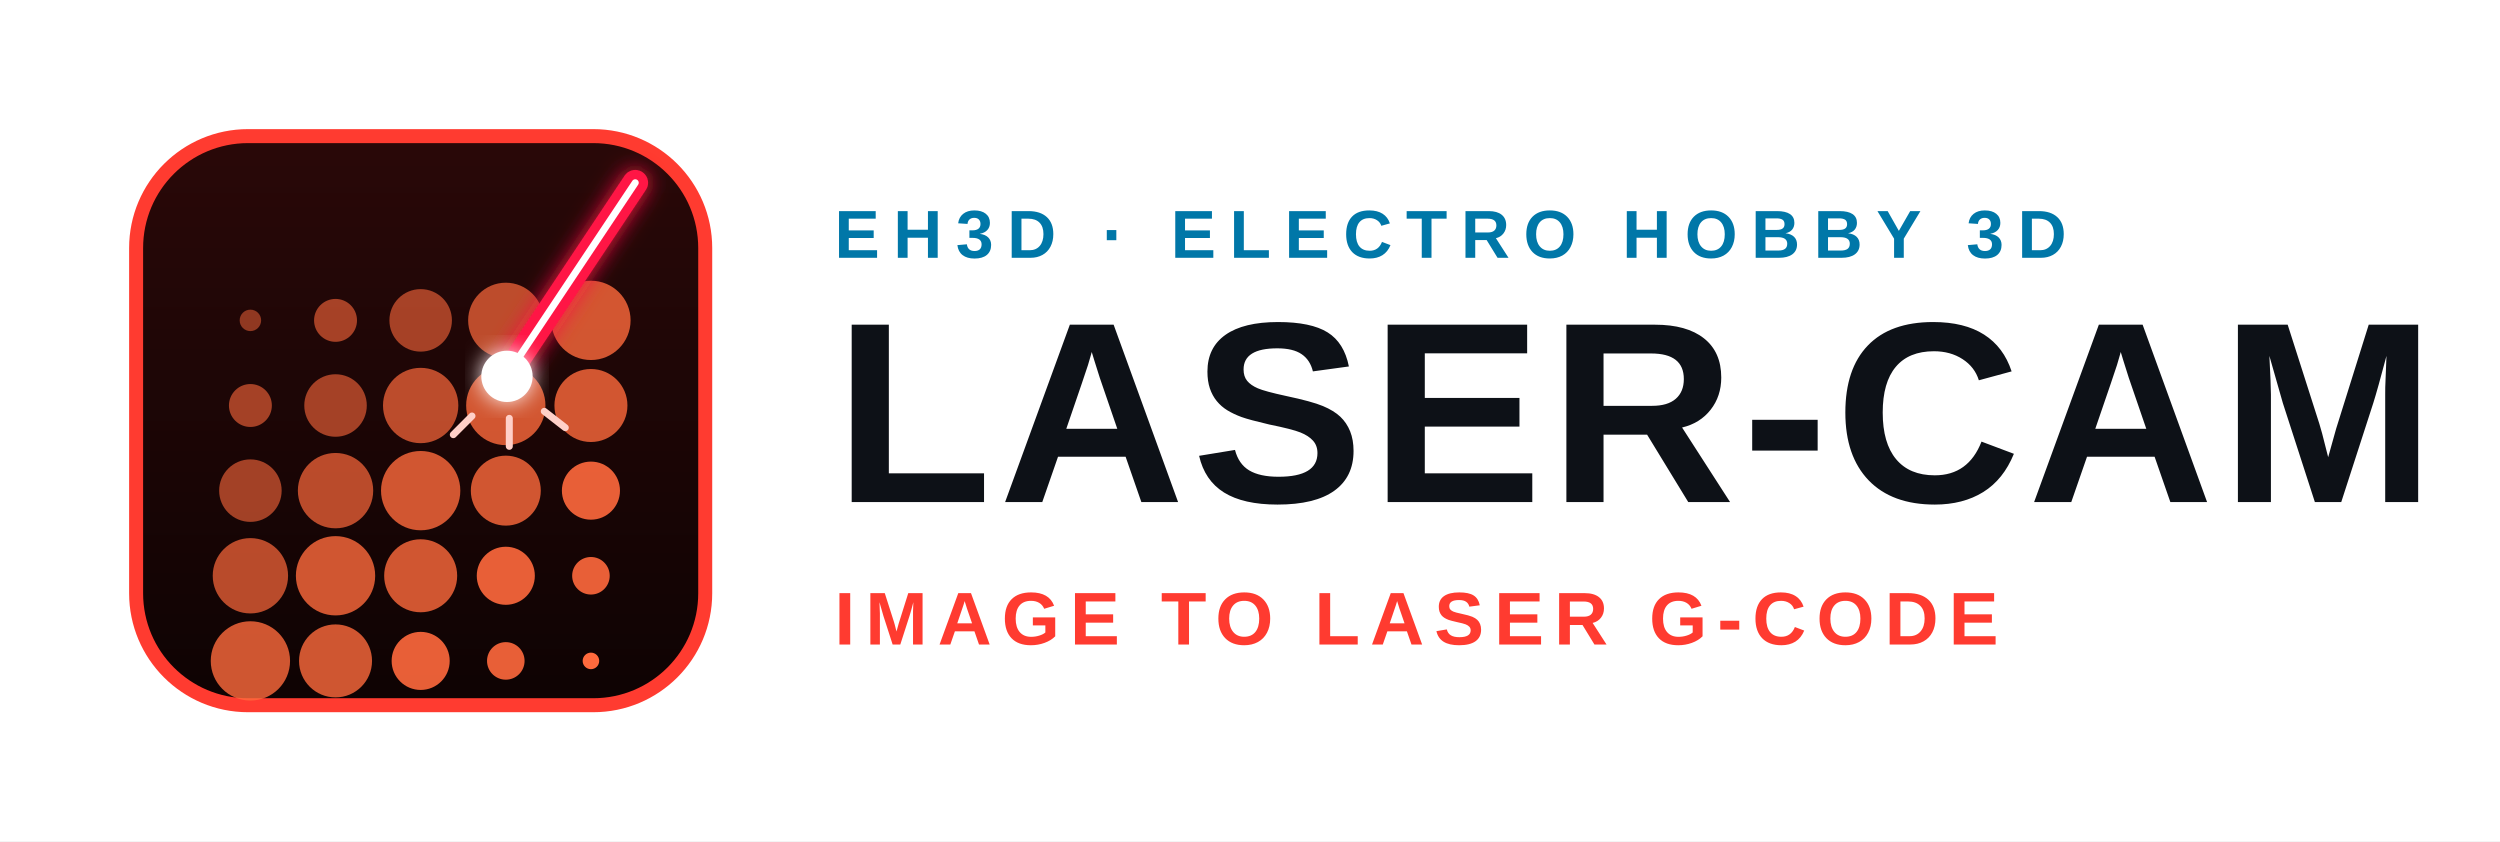
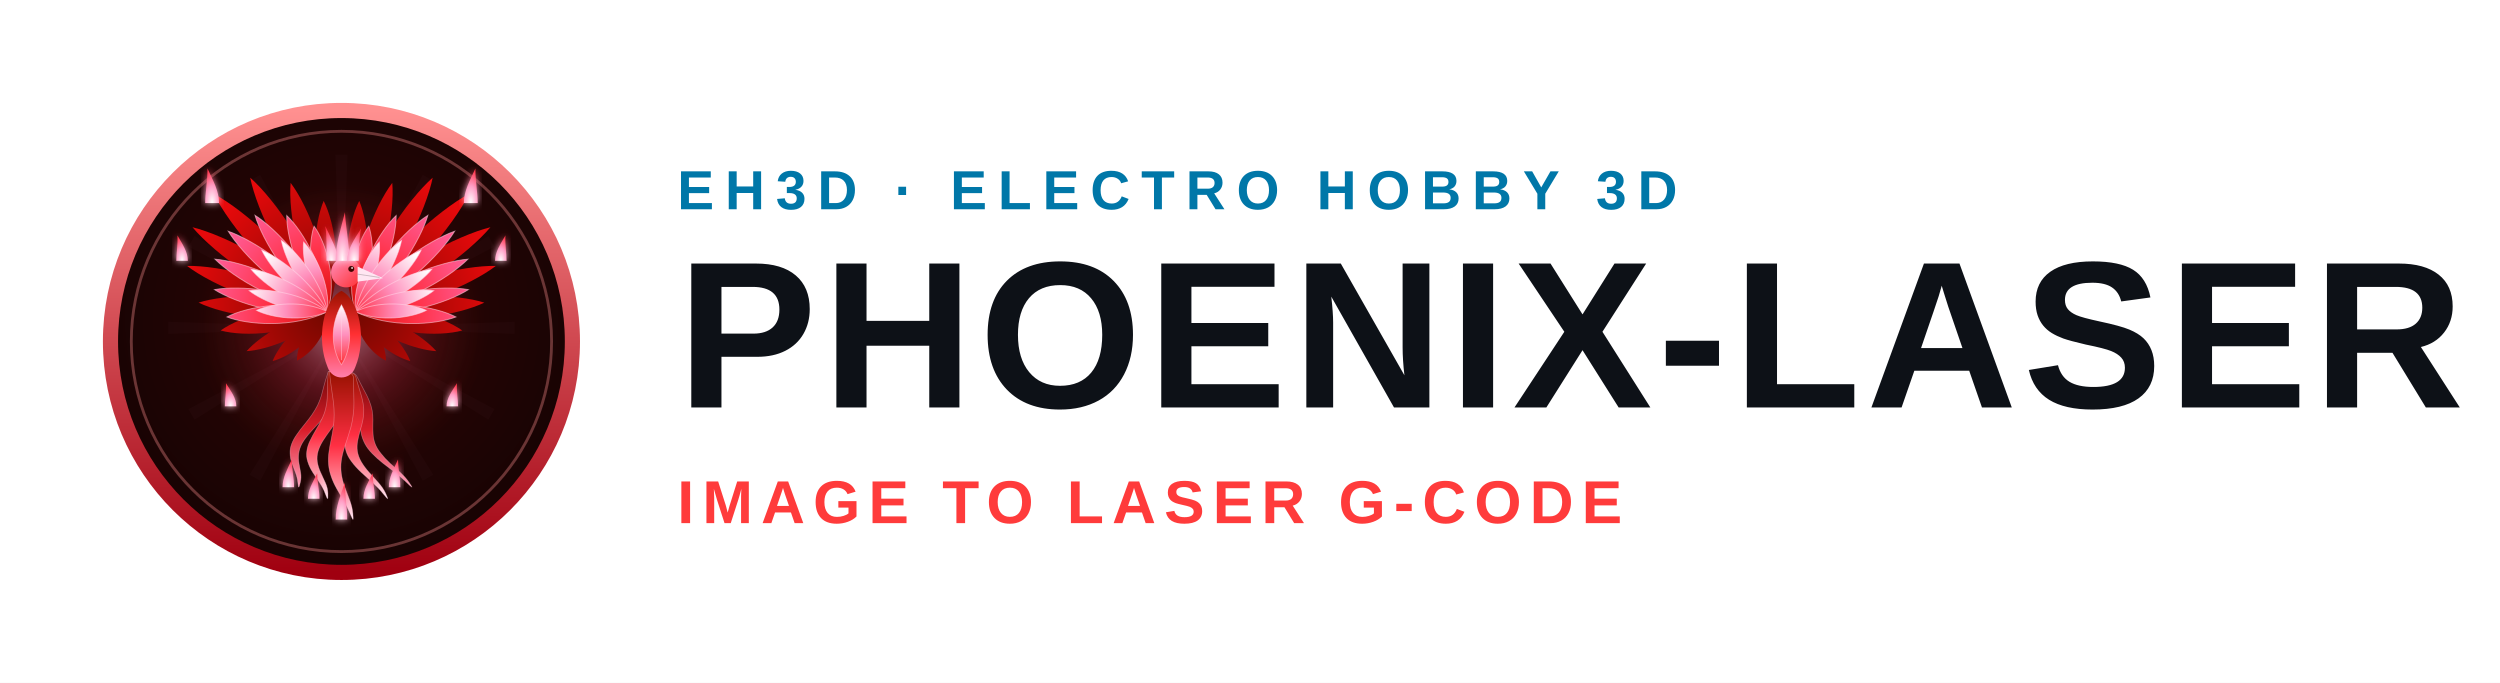
- <svg xmlns="http://www.w3.org/2000/svg" viewBox="0 0 737 248" width="737" height="248" role="img" aria-label="EH3D-LASER-CAM logo">
+ <svg xmlns="http://www.w3.org/2000/svg" viewBox="0 0 908 248" width="908" height="248" role="img" aria-label="EH3D-PHOENIX-LASER logo">
  <defs>
-     <linearGradient id="bg" x1="0" y1="0" x2="0" y2="1">
-       <stop offset="0" stop-color="#2a0808" />
-       <stop offset="1" stop-color="#0e0303" />
+     <radialGradient id="red_glow" cx="0.5" cy="0.5" r="0.5">
+       <stop offset="0" stop-color="#FFBFDB" stop-opacity="0.55" />
+       <stop offset="0.45" stop-color="#FF3F66" stop-opacity="0.22" />
+       <stop offset="1" stop-color="#971100" stop-opacity="0" />
+     </radialGradient>
+     <radialGradient id="red_back" gradientUnits="userSpaceOnUse" cx="12" cy="-34" r="125">
+       <stop offset="0" stop-color="#720800" />
+       <stop offset="1" stop-color="#E6090B" />
+     </radialGradient>
+     <radialGradient id="red_mid" gradientUnits="userSpaceOnUse" cx="12" cy="-34" r="100">
+       <stop offset="0" stop-color="#D50C05" />
+       <stop offset="0.5" stop-color="#FF2F43" />
+       <stop offset="1" stop-color="#FF588E" />
+     </radialGradient>
+     <radialGradient id="red_front" gradientUnits="userSpaceOnUse" cx="12" cy="-34" r="72">
+       <stop offset="0" stop-color="#FF2F43" />
+       <stop offset="0.5" stop-color="#FF8FBC" />
+       <stop offset="1" stop-color="#FFFFFF" />
+     </radialGradient>
+     <linearGradient id="red_body" x1="0" y1="0" x2="0" y2="1">
+       <stop offset="0" stop-color="#971100" />
+       <stop offset="0.5" stop-color="#FF2F32" />
+       <stop offset="1" stop-color="#FF7FAB" />
+     </linearGradient>
+     <linearGradient id="red_chest" x1="0" y1="0" x2="0" y2="1">
+       <stop offset="0" stop-color="#FFFFFF" />
+       <stop offset="0.5" stop-color="#FF8FBC" />
+       <stop offset="1" stop-color="#FF2F32" />
+     </linearGradient>
+     <linearGradient id="red_head" x1="0" y1="0" x2="1" y2="1">
+       <stop offset="0" stop-color="#FF8FBC" />
+       <stop offset="1" stop-color="#FF2F32" />
+     </linearGradient>
+     <linearGradient id="red_tailA" x1="0" y1="0" x2="0" y2="1">
+       <stop offset="0" stop-color="#720A0A" />
+       <stop offset="0.5" stop-color="#DB1C29" />
+       <stop offset="1" stop-color="#FF9FBA" />
+     </linearGradient>
+     <linearGradient id="red_tailB" x1="0" y1="0" x2="0" y2="1">
+       <stop offset="0" stop-color="#971100" />
+       <stop offset="0.5" stop-color="#FF2F43" />
+       <stop offset="1" stop-color="#FFE6F2" />
+     </linearGradient>
+     <radialGradient id="red_fl" cx="0.5" cy="1" r="1">
+       <stop offset="0" stop-color="#FFFFFF" />
+       <stop offset="0.5" stop-color="#FF9FC6" />
+       <stop offset="1" stop-color="#FF2F43" />
+     </radialGradient>
+     <filter id="red_blur" x="-30%" y="-30%" width="160%" height="160%">
+       <feGaussianBlur stdDeviation="3" result="b" />
+       <feMerge>
+         <feMergeNode in="b" />
+         <feMergeNode in="SourceGraphic" />
+       </feMerge>
+     </filter>
+     <radialGradient id="bg" cx="0.5" cy="0.45" r="0.75">
+       <stop offset="0" stop-color="#300606" />
+       <stop offset="1" stop-color="#0e0202" />
+     </radialGradient>
+     <linearGradient id="ring" x1="0" y1="0" x2="0" y2="1">
+       <stop offset="0" stop-color="#FF9090" />
+       <stop offset="1" stop-color="#A00010" />
    </linearGradient>
    <filter id="glow" x="-30%" y="-30%" width="160%" height="160%">
      <feGaussianBlur stdDeviation="9" result="b" />
      <feMerge>
        <feMergeNode in="b" />
        <feMergeNode in="SourceGraphic" />
      </feMerge>
    </filter>
  </defs>
-   <rect width="737" height="248" fill="#FFFFFF" />
+   <rect width="908" height="248" fill="#FFFFFF" />
  <g transform="translate(36,36) scale(0.3438)">
-     <rect x="12" y="12" width="488" height="488" rx="96" fill="url(#bg)" stroke="#FF3B30" stroke-width="12" />
-     <circle cx="110" cy="170" r="9.2" fill="#FF6A3D" fill-opacity="0.5" />
-     <circle cx="110" cy="243" r="18.4" fill="#FF6A3D" fill-opacity="0.6" />
-     <circle cx="110" cy="316" r="26.8" fill="#FF6A3D" fill-opacity="0.6" />
-     <circle cx="110" cy="389" r="32.3" fill="#FF6A3D" fill-opacity="0.7" />
-     <circle cx="110" cy="462" r="34" fill="#FF6A3D" fill-opacity="0.8" />
-     <circle cx="183" cy="170" r="18.4" fill="#FF6A3D" fill-opacity="0.6" />
-     <circle cx="183" cy="243" r="26.8" fill="#FF6A3D" fill-opacity="0.6" />
-     <circle cx="183" cy="316" r="32.3" fill="#FF6A3D" fill-opacity="0.7" />
-     <circle cx="183" cy="389" r="34" fill="#FF6A3D" fill-opacity="0.8" />
-     <circle cx="183" cy="462" r="31.3" fill="#FF6A3D" fill-opacity="0.8" />
-     <circle cx="256" cy="170" r="26.8" fill="#FF6A3D" fill-opacity="0.6" />
-     <circle cx="256" cy="243" r="32.3" fill="#FF6A3D" fill-opacity="0.7" />
-     <circle cx="256" cy="316" r="34" fill="#FF6A3D" fill-opacity="0.8" />
-     <circle cx="256" cy="389" r="31.3" fill="#FF6A3D" fill-opacity="0.8" />
-     <circle cx="256" cy="462" r="24.9" fill="#FF6A3D" fill-opacity="0.9" />
-     <circle cx="329" cy="170" r="32.3" fill="#FF6A3D" fill-opacity="0.7" />
-     <circle cx="329" cy="243" r="34" fill="#FF6A3D" fill-opacity="0.8" />
-     <circle cx="329" cy="316" r="30" fill="#FF6A3D" fill-opacity="0.8" />
-     <circle cx="329" cy="389" r="24.9" fill="#FF6A3D" fill-opacity="0.9" />
-     <circle cx="329" cy="462" r="16.1" fill="#FF6A3D" fill-opacity="0.9" />
-     <circle cx="402" cy="170" r="34" fill="#FF6A3D" fill-opacity="0.8" />
-     <circle cx="402" cy="243" r="31.3" fill="#FF6A3D" fill-opacity="0.8" />
-     <circle cx="402" cy="316" r="24.9" fill="#FF6A3D" fill-opacity="0.9" />
-     <circle cx="402" cy="389" r="16.1" fill="#FF6A3D" fill-opacity="0.9" />
-     <circle cx="402" cy="462" r="7.1" fill="#FF6A3D" fill-opacity="1" />
-     <line x1="440" y1="52" x2="332" y2="214" stroke="#FF1744" stroke-width="22" stroke-linecap="round" filter="url(#glow)" />
-     <line x1="440" y1="52" x2="332" y2="214" stroke="#FFFFFF" stroke-width="6" stroke-linecap="round" />
-     <circle cx="330" cy="218" r="22" fill="#FFFFFF" filter="url(#glow)" />
-     <g stroke="#FFD0C8" stroke-width="6" stroke-linecap="round">
-       <line x1="300" y1="252" x2="284" y2="268" />
-       <line x1="332" y1="254" x2="332" y2="278" />
-       <line x1="362" y1="248" x2="380" y2="262" />
+     <circle cx="256" cy="256" r="244" fill="url(#bg)" stroke="url(#ring)" stroke-width="16" />
+     <circle cx="256" cy="256" r="222" fill="none" stroke="#FF9090" stroke-opacity=".35" stroke-width="3" />
+     <g transform="translate(256,266) scale(1.22)">
+       <g id="red_bird">
+         <circle cx="0" cy="-20" r="125" fill="url(#red_glow)" />
+         <g transform="translate(0,-20)" fill="#FFBFDB" fill-opacity="0.02">
+           <path d="M0 0 L149.9 -5.2 L149.9 5.2Z" />
+           <path d="M0 0 L132.4 70.4 L127.2 79.5Z" />
+           <path d="M0 0 L79.5 127.2 L70.4 132.4Z" />
+           <path d="M0 0 L5.2 149.9 L-5.2 149.9Z" />
+           <path d="M0 0 L-70.4 132.4 L-79.5 127.2Z" />
+           <path d="M0 0 L-127.2 79.5 L-132.4 70.4Z" />
+           <path d="M0 0 L-149.9 5.2 L-149.9 -5.2Z" />
+           <path d="M0 0 L-132.4 -70.4 L-127.2 -79.5Z" />
+           <path d="M0 0 L-79.5 -127.2 L-70.4 -132.4Z" />
+           <path d="M0 0 L-5.2 -149.9 L5.2 -149.9Z" />
+           <path d="M0 0 L70.4 -132.4 L79.5 -127.2Z" />
+           <path d="M0 0 L127.2 -79.5 L132.4 -70.4Z" />
+         </g>
+         <g>
+           <g>
+             <path d="M12 -34 C31.7 -12.1 65.2 -0.7 82.1 0.2 C71 -12.6 41.4 -31.9 12 -34Z" fill="url(#red_back)" />
+             <path d="M12 -34 C21.3 -10.8 45.6 5.2 59.6 8.8 C54.5 -4.6 36 -27.2 12 -34Z" fill="url(#red_back)" />
+             <path d="M12 -34 C11.9 -13.3 27.6 3.4 38.5 8.4 C38.8 -3.6 30.6 -25 12 -34Z" fill="url(#red_back)" />
+             <path d="M12 -34 C28.2 -67.1 23.7 -110.4 15.4 -129.9 C5.7 -111.1 -1.8 -68.1 12 -34Z" fill="url(#red_back)" />
+             <path d="M12 -34 C37.6 -68.9 46.2 -120.7 44 -145.5 C28.9 -125.7 8.8 -77.2 12 -34Z" fill="url(#red_back)" />
+             <path d="M12 -34 C48.4 -67.1 73.4 -122.3 79 -150 C57.8 -131.3 22.5 -82.1 12 -34Z" fill="url(#red_back)" />
+             <path d="M12 -34 C57.3 -59.3 97.4 -109.5 110.6 -136.1 C84.4 -122 35.7 -80.2 12 -34Z" fill="url(#red_back)" />
+             <path d="M12 -34 C60.9 -46.9 110.4 -84.9 129 -107.1 C100.9 -100.1 45 -72.3 12 -34Z" fill="url(#red_back)" />
+             <path d="M12 -34 C59.2 -33.6 112.2 -57.1 133.7 -73.6 C106.6 -74.2 50 -62.1 12 -34Z" fill="url(#red_back)" />
+             <path d="M12 -34 C52.2 -21.8 102 -31.3 123.7 -41.8 C100.8 -49.2 50.1 -51.7 12 -34Z" fill="url(#red_back)" />
+             <path d="M12 -34 C41.8 -13.5 84.5 -12.1 104.6 -17.7 C87.6 -29.8 47 -43.1 12 -34Z" fill="url(#red_back)" />
+             <path d="M12 -34 C28.9 -57.9 29.1 -91.9 23.7 -108 C13.7 -94.4 3.3 -61.9 12 -34Z" fill="url(#red_mid)" stroke="#FFD8E8" stroke-opacity="0.55" stroke-width="0.8" />
+             <path d="M12 -34 C36.3 -58.1 47.5 -97.6 47.4 -117.3 C33.1 -103.7 12.4 -68.2 12 -34Z" fill="url(#red_mid)" stroke="#FFD8E8" stroke-opacity="0.55" stroke-width="0.8" />
+             <path d="M12 -34 C44.4 -55.4 68.6 -96.1 74.9 -117.5 C56.1 -105.5 23.6 -71 12 -34Z" fill="url(#red_mid)" stroke="#FFD8E8" stroke-opacity="0.55" stroke-width="0.8" />
+             <path d="M12 -34 C50.3 -48.3 85.8 -83.7 98.1 -103.7 C76 -95.8 33.9 -68.5 12 -34Z" fill="url(#red_mid)" stroke="#FFD8E8" stroke-opacity="0.55" stroke-width="0.8" />
+             <path d="M12 -34 C51.6 -38.1 93.3 -63.3 109.6 -79.5 C86.7 -77.5 40.7 -61.7 12 -34Z" fill="url(#red_mid)" stroke="#FFD8E8" stroke-opacity="0.55" stroke-width="0.8" />
+             <path d="M12 -34 C48.8 -27.9 91.9 -41.6 110 -53.1 C88.9 -56.9 43.8 -53.4 12 -34Z" fill="url(#red_mid)" stroke="#FFD8E8" stroke-opacity="0.55" stroke-width="0.8" />
+             <path d="M12 -34 C41.9 -19.4 81.4 -22.6 99.2 -29.4 C82.2 -38.1 43.2 -45.4 12 -34Z" fill="url(#red_mid)" stroke="#FFD8E8" stroke-opacity="0.55" stroke-width="0.8" />
+             <path d="M12 -34 C28.7 -51.9 34.3 -80.3 32.8 -94.3 C22.9 -84.2 9.8 -58.4 12 -34Z" fill="url(#red_front)" stroke="#FFD8E8" stroke-opacity="0.55" stroke-width="0.8" />
+             <path d="M12 -34 C34.4 -50.2 49.1 -80.2 52.1 -95.8 C39.1 -86.7 17.7 -61.1 12 -34Z" fill="url(#red_front)" stroke="#FFD8E8" stroke-opacity="0.55" stroke-width="0.8" />
+             <path d="M12 -34 C38.8 -45.3 61.8 -72.2 69.1 -87.3 C53.6 -81 25.2 -60 12 -34Z" fill="url(#red_front)" stroke="#FFD8E8" stroke-opacity="0.55" stroke-width="0.8" />
+             <path d="M12 -34 C40.1 -38.1 68 -58.2 78.4 -70.8 C62.2 -68.7 30.4 -55.6 12 -34Z" fill="url(#red_front)" stroke="#FFD8E8" stroke-opacity="0.55" stroke-width="0.8" />
+             <path d="M12 -34 C38.4 -30.7 68 -42.8 80 -52.2 C64.8 -54.4 33.2 -50 12 -34Z" fill="url(#red_front)" stroke="#FFD8E8" stroke-opacity="0.55" stroke-width="0.8" />
+             <path d="M12 -34 C33.7 -24.4 61.4 -28.9 73.6 -35.1 C61.2 -40.9 33.4 -44.4 12 -34Z" fill="url(#red_front)" stroke="#FFD8E8" stroke-opacity="0.55" stroke-width="0.8" />
+           </g>
+           <path d="M106 -128 C106 -138.5 111.2 -147.5 116 -158 C116 -146 118 -137 118 -128Z" fill="url(#red_fl)" filter="url(#red_blur)" />
+           <path d="M133 -78 C133 -85.7 137.6 -92.3 142 -100 C141.6 -91.2 143 -84.6 143 -78Z" fill="url(#red_fl)" filter="url(#red_blur)" />
+           <path d="M91 48 C91 41 95.6 35 100 28 C99.6 36 101 42 101 48Z" fill="url(#red_fl)" filter="url(#red_blur)" />
+         </g>
+         <g transform="scale(-1,1)">
+           <g>
+             <path d="M12 -34 C31.7 -12.1 65.2 -0.7 82.1 0.2 C71 -12.6 41.4 -31.9 12 -34Z" fill="url(#red_back)" />
+             <path d="M12 -34 C21.3 -10.8 45.6 5.2 59.6 8.8 C54.5 -4.6 36 -27.2 12 -34Z" fill="url(#red_back)" />
+             <path d="M12 -34 C11.9 -13.3 27.6 3.4 38.5 8.4 C38.8 -3.6 30.6 -25 12 -34Z" fill="url(#red_back)" />
+             <path d="M12 -34 C28.2 -67.1 23.7 -110.4 15.4 -129.9 C5.7 -111.1 -1.8 -68.1 12 -34Z" fill="url(#red_back)" />
+             <path d="M12 -34 C37.6 -68.9 46.2 -120.7 44 -145.5 C28.9 -125.7 8.8 -77.2 12 -34Z" fill="url(#red_back)" />
+             <path d="M12 -34 C48.4 -67.1 73.4 -122.3 79 -150 C57.8 -131.3 22.5 -82.1 12 -34Z" fill="url(#red_back)" />
+             <path d="M12 -34 C57.3 -59.3 97.4 -109.5 110.6 -136.1 C84.4 -122 35.7 -80.2 12 -34Z" fill="url(#red_back)" />
+             <path d="M12 -34 C60.9 -46.9 110.4 -84.9 129 -107.1 C100.9 -100.1 45 -72.3 12 -34Z" fill="url(#red_back)" />
+             <path d="M12 -34 C59.2 -33.6 112.2 -57.1 133.7 -73.6 C106.6 -74.2 50 -62.1 12 -34Z" fill="url(#red_back)" />
+             <path d="M12 -34 C52.2 -21.8 102 -31.3 123.7 -41.8 C100.8 -49.2 50.1 -51.7 12 -34Z" fill="url(#red_back)" />
+             <path d="M12 -34 C41.8 -13.5 84.5 -12.1 104.6 -17.7 C87.6 -29.8 47 -43.1 12 -34Z" fill="url(#red_back)" />
+             <path d="M12 -34 C28.9 -57.9 29.1 -91.9 23.7 -108 C13.7 -94.4 3.3 -61.9 12 -34Z" fill="url(#red_mid)" stroke="#FFD8E8" stroke-opacity="0.55" stroke-width="0.8" />
+             <path d="M12 -34 C36.3 -58.1 47.5 -97.6 47.4 -117.3 C33.1 -103.7 12.4 -68.2 12 -34Z" fill="url(#red_mid)" stroke="#FFD8E8" stroke-opacity="0.55" stroke-width="0.8" />
+             <path d="M12 -34 C44.4 -55.4 68.6 -96.1 74.9 -117.5 C56.1 -105.5 23.6 -71 12 -34Z" fill="url(#red_mid)" stroke="#FFD8E8" stroke-opacity="0.55" stroke-width="0.8" />
+             <path d="M12 -34 C50.3 -48.3 85.8 -83.7 98.1 -103.7 C76 -95.8 33.9 -68.5 12 -34Z" fill="url(#red_mid)" stroke="#FFD8E8" stroke-opacity="0.55" stroke-width="0.8" />
+             <path d="M12 -34 C51.6 -38.1 93.3 -63.3 109.6 -79.5 C86.7 -77.5 40.7 -61.7 12 -34Z" fill="url(#red_mid)" stroke="#FFD8E8" stroke-opacity="0.55" stroke-width="0.8" />
+             <path d="M12 -34 C48.8 -27.9 91.9 -41.6 110 -53.1 C88.9 -56.9 43.8 -53.4 12 -34Z" fill="url(#red_mid)" stroke="#FFD8E8" stroke-opacity="0.55" stroke-width="0.8" />
+             <path d="M12 -34 C41.9 -19.4 81.4 -22.6 99.2 -29.4 C82.2 -38.1 43.2 -45.4 12 -34Z" fill="url(#red_mid)" stroke="#FFD8E8" stroke-opacity="0.55" stroke-width="0.8" />
+             <path d="M12 -34 C28.7 -51.9 34.3 -80.3 32.8 -94.3 C22.9 -84.2 9.8 -58.4 12 -34Z" fill="url(#red_front)" stroke="#FFD8E8" stroke-opacity="0.55" stroke-width="0.8" />
+             <path d="M12 -34 C34.4 -50.2 49.1 -80.2 52.1 -95.8 C39.1 -86.7 17.7 -61.1 12 -34Z" fill="url(#red_front)" stroke="#FFD8E8" stroke-opacity="0.55" stroke-width="0.8" />
+             <path d="M12 -34 C38.8 -45.3 61.8 -72.2 69.1 -87.3 C53.6 -81 25.2 -60 12 -34Z" fill="url(#red_front)" stroke="#FFD8E8" stroke-opacity="0.55" stroke-width="0.8" />
+             <path d="M12 -34 C40.1 -38.1 68 -58.2 78.4 -70.8 C62.2 -68.7 30.4 -55.6 12 -34Z" fill="url(#red_front)" stroke="#FFD8E8" stroke-opacity="0.55" stroke-width="0.8" />
+             <path d="M12 -34 C38.4 -30.7 68 -42.8 80 -52.2 C64.8 -54.4 33.2 -50 12 -34Z" fill="url(#red_front)" stroke="#FFD8E8" stroke-opacity="0.55" stroke-width="0.8" />
+             <path d="M12 -34 C33.7 -24.4 61.4 -28.9 73.6 -35.1 C61.2 -40.9 33.4 -44.4 12 -34Z" fill="url(#red_front)" stroke="#FFD8E8" stroke-opacity="0.55" stroke-width="0.8" />
+           </g>
+           <path d="M106 -128 C106 -138.5 111.2 -147.5 116 -158 C116 -146 118 -137 118 -128Z" fill="url(#red_fl)" filter="url(#red_blur)" />
+           <path d="M133 -78 C133 -85.7 137.6 -92.3 142 -100 C141.6 -91.2 143 -84.6 143 -78Z" fill="url(#red_fl)" filter="url(#red_blur)" />
+           <path d="M91 48 C91 41 95.6 35 100 28 C99.6 36 101 42 101 48Z" fill="url(#red_fl)" filter="url(#red_blur)" />
+         </g>
+         <path d="M-11.4 18 Q-14.2 26.3 -15.2 30.5 Q-16.2 34.7 -17.4 38.8 Q-18.7 43 -20.7 47.2 Q-22.8 51.3 -25.7 55.5 Q-28.7 59.7 -32.1 63.8 Q-35.6 68 -38.5 72.2 Q-41.5 76.3 -43.1 80.5 Q-44.7 84.7 -44.5 88.8 Q-44.4 93 -42.9 97.2 Q-41.4 101.3 -39.8 105.5 Q-38.2 109.7 -37.8 113.8 Q-37.4 118 -37 118 Q-36.6 118 -35.6 113.8 Q-34.6 109.7 -35.3 105.5 Q-36.1 101.3 -36.8 97.2 Q-37.5 93 -37 88.8 Q-36.5 84.7 -34.3 80.5 Q-32 76.3 -28.5 72.2 Q-24.9 68 -20.9 63.8 Q-16.9 59.7 -13.4 55.5 Q-9.9 51.3 -7.3 47.2 Q-4.8 43 -3 38.8 Q-1.3 34.7 0.2 30.5 Q1.7 26.3 3.6 22.2 Q5.4 18 -3 18Z" fill="url(#red_tailA)" stroke="#FFD8E8" stroke-opacity="0.35" stroke-width="0.6" />
+         <path d="M-5.4 18 Q-0.5 26.3 2.3 30.5 Q5.2 34.7 7.7 38.8 Q10.3 43 12.1 47.2 Q13.9 51.3 14.8 55.5 Q15.6 59.7 16 63.8 Q16.4 68 17.3 72.2 Q18.2 76.3 20.4 80.5 Q22.6 84.7 26.6 88.8 Q30.6 93 35.9 97.2 Q41.2 101.3 46.7 105.5 Q52.1 109.7 56.3 113.8 Q60.6 118 61 118 Q61.4 118 58.5 113.8 Q55.7 109.7 51.2 105.5 Q46.6 101.3 42 97.2 Q37.5 93 34.2 88.8 Q30.8 84.7 29.2 80.5 Q27.6 76.3 27.4 72.2 Q27.1 68 27.2 63.8 Q27.4 59.7 27.1 55.5 Q26.8 51.3 25.5 47.2 Q24.2 43 22.1 38.8 Q20 34.7 17.7 30.5 Q15.4 26.3 13.4 22.2 Q11.4 18 3 18Z" fill="url(#red_tailA)" stroke="#FFD8E8" stroke-opacity="0.35" stroke-width="0.6" />
+         <path d="M-11.4 18 Q-12.2 27.2 -12.1 31.7 Q-12.1 36.3 -12.3 40.9 Q-12.5 45.5 -13.7 50.1 Q-14.8 54.7 -17.1 59.2 Q-19.3 63.8 -22.1 68.4 Q-24.9 73 -27.1 77.6 Q-29.4 82.2 -30 86.8 Q-30.7 91.3 -29.2 95.9 Q-27.8 100.5 -24.9 105.1 Q-21.9 109.7 -18.9 114.2 Q-15.8 118.8 -14.1 123.4 Q-12.4 128 -12 128 Q-11.6 128 -11.7 123.4 Q-11.8 118.8 -13.9 114.2 Q-16 109.7 -18.1 105.1 Q-20.2 100.5 -20.9 95.9 Q-21.5 91.3 -20.2 86.8 Q-18.8 82.2 -15.9 77.6 Q-13 73 -9.6 68.4 Q-6.2 63.8 -3.3 59.2 Q-0.5 54.7 1.3 50.1 Q3 45.5 3.8 40.9 Q4.6 36.3 5.1 31.7 Q5.6 27.2 6.5 22.6 Q7.4 18 -2 18Z" fill="url(#red_tailB)" stroke="#FFD8E8" stroke-opacity="0.35" stroke-width="0.6" />
+         <path d="M-7.4 18 Q-4.2 27.2 -2.1 31.7 Q-0.1 36.3 1.7 40.9 Q3.5 45.5 4.3 50.1 Q5.2 54.7 4.9 59.2 Q4.7 63.8 3.9 68.4 Q3.1 73 2.9 77.6 Q2.6 82.2 4 86.8 Q5.3 91.3 8.8 95.9 Q12.2 100.5 17.1 105.1 Q22.1 109.7 27.1 114.2 Q32.2 118.8 35.9 123.4 Q39.6 128 40 128 Q40.4 128 38.3 123.4 Q36.2 118.8 32.1 114.2 Q28 109.7 23.9 105.1 Q19.8 100.5 17.1 95.9 Q14.5 91.3 13.8 86.8 Q13.2 82.2 14.1 77.6 Q15 73 16.4 68.4 Q17.8 63.8 18.7 59.2 Q19.5 54.7 19.3 50.1 Q19 45.5 17.8 40.9 Q16.6 36.3 15.1 31.7 Q13.6 27.2 12.5 22.6 Q11.4 18 2 18Z" fill="url(#red_tailB)" stroke="#FFD8E8" stroke-opacity="0.35" stroke-width="0.6" />
+         <path d="M-10.4 18 Q-9.3 28.7 -8.4 34 Q-7.6 39.3 -6.9 44.7 Q-6.3 50 -6.3 55.3 Q-6.3 60.7 -7 66 Q-7.8 71.3 -8.9 76.7 Q-10.1 82 -10.8 87.3 Q-11.6 92.7 -11.2 98 Q-10.8 103.3 -8.9 108.7 Q-7.1 114 -4.1 119.3 Q-1.1 124.7 2 130 Q5.1 135.3 7.4 140.7 Q9.6 146 10 146 Q10.4 146 9.9 140.7 Q9.4 135.3 7.4 130 Q5.4 124.7 3.4 119.3 Q1.3 114 0.3 108.7 Q-0.7 103.3 -0.4 98 Q0 92.7 1.5 87.3 Q3 82 4.9 76.7 Q6.7 71.3 8.2 66 Q9.6 60.7 10.2 55.3 Q10.9 50 10.8 44.7 Q10.8 39.3 10.6 34 Q10.3 28.7 10.4 23.3 Q10.4 18 0 18Z" fill="url(#red_tailB)" stroke="#FFD8E8" stroke-opacity="0.35" stroke-width="0.6" />
+         <path d="M-51 118 C-51 109.6 -46.8 102.4 -43 94 C-42.8 103.6 -41 110.8 -41 118Z" fill="url(#red_fl)" filter="url(#red_blur)" />
+         <path d="M41 118 C41 109.6 45.2 102.4 49 94 C49.2 103.6 51 110.8 51 118Z" fill="url(#red_fl)" filter="url(#red_blur)" />
+         <path d="M-29 128 C-29 120.3 -24.8 113.7 -21 106 C-20.8 114.8 -19 121.4 -19 128Z" fill="url(#red_fl)" filter="url(#red_blur)" />
+         <path d="M19 128 C19 120.3 23.2 113.7 27 106 C27.2 114.8 29 121.4 29 128Z" fill="url(#red_fl)" filter="url(#red_blur)" />
+         <path d="M-5 146 C-5 134.8 -0.8 125.2 3 114 C3.2 126.8 5 136.4 5 146Z" fill="url(#red_fl)" filter="url(#red_blur)" />
+         <path d="M0 -52 C16 -44 22 -10 12 14 C8 26 -8 26 -12 14 C-22 -10 -16 -44 0 -52Z" fill="url(#red_body)" />
+         <path d="M0 -40 C10 -22 9 -2 0 12 C-9 -2 -10 -22 0 -40Z" fill="url(#red_chest)" stroke="#FFD8E8" stroke-opacity="0.5" stroke-width="0.7" />
+         <path d="M0 -34 L0 8" stroke="#FFD8E8" stroke-opacity="0.45" stroke-width="0.8" />
+         <circle cx="4" cy="-68" r="13" fill="url(#red_head)" />
+         <path d="M14 -73 L36 -63 L14 -60 Z" fill="#FFE6F2" />
+         <path d="M14 -66.5 L33 -63.6" stroke="#00000033" stroke-width="0.8" />
+         <circle cx="8.5" cy="-71" r="2.6" fill="#400500" />
+         <circle cx="9.2" cy="-71.8" r="0.8" fill="#FFFFFF" />
+         <path d="M-13 -78 C-13 -88.5 -12.4 -97.5 -14 -108 C-8.4 -96 -3 -87 -3 -78Z" fill="url(#red_fl)" filter="url(#red_blur)" />
+         <path d="M-5 -78 C-5 -92.7 -0.6 -105.3 3 -120 C4.2 -103.2 7 -90.6 7 -78Z" fill="url(#red_fl)" filter="url(#red_blur)" />
+         <path d="M5 -78 C5 -87.8 10.8 -96.2 17 -106 C14.8 -94.8 15 -86.4 15 -78Z" fill="url(#red_fl)" filter="url(#red_blur)" />
+       </g>
    </g>
  </g>
  <text x="246" y="76" font-family="'Segoe UI', 'Helvetica Neue', Arial, sans-serif" font-size="20" font-weight="600" fill="#0077A8" text-anchor="start" letter-spacing="4">EH3D  ·  ELECTRO HOBBY 3D</text>
-   <text x="246" y="148" font-family="'Segoe UI', 'Helvetica Neue', Arial, sans-serif" font-size="76" font-weight="700" fill="#0D1117" text-anchor="start" letter-spacing="2" textLength="447.4" lengthAdjust="spacingAndGlyphs">LASER-CAM</text>
-   <text x="246" y="190" font-family="'Segoe UI', 'Helvetica Neue', Arial, sans-serif" font-size="22" font-weight="600" fill="#FF3B30" text-anchor="start" letter-spacing="3">IMAGE TO LASER G-CODE</text>
+   <text x="246" y="148" font-family="'Segoe UI', 'Helvetica Neue', Arial, sans-serif" font-size="76" font-weight="700" fill="#0D1117" text-anchor="start" letter-spacing="2" textLength="618.4" lengthAdjust="spacingAndGlyphs">PHOENIX-LASER</text>
+   <text x="246" y="190" font-family="'Segoe UI', 'Helvetica Neue', Arial, sans-serif" font-size="22" font-weight="600" fill="#FF3B3B" text-anchor="start" letter-spacing="3">IMAGE TO LASER G-CODE</text>
  <rect x="246" y="98" width="0" height="0" />
</svg>
